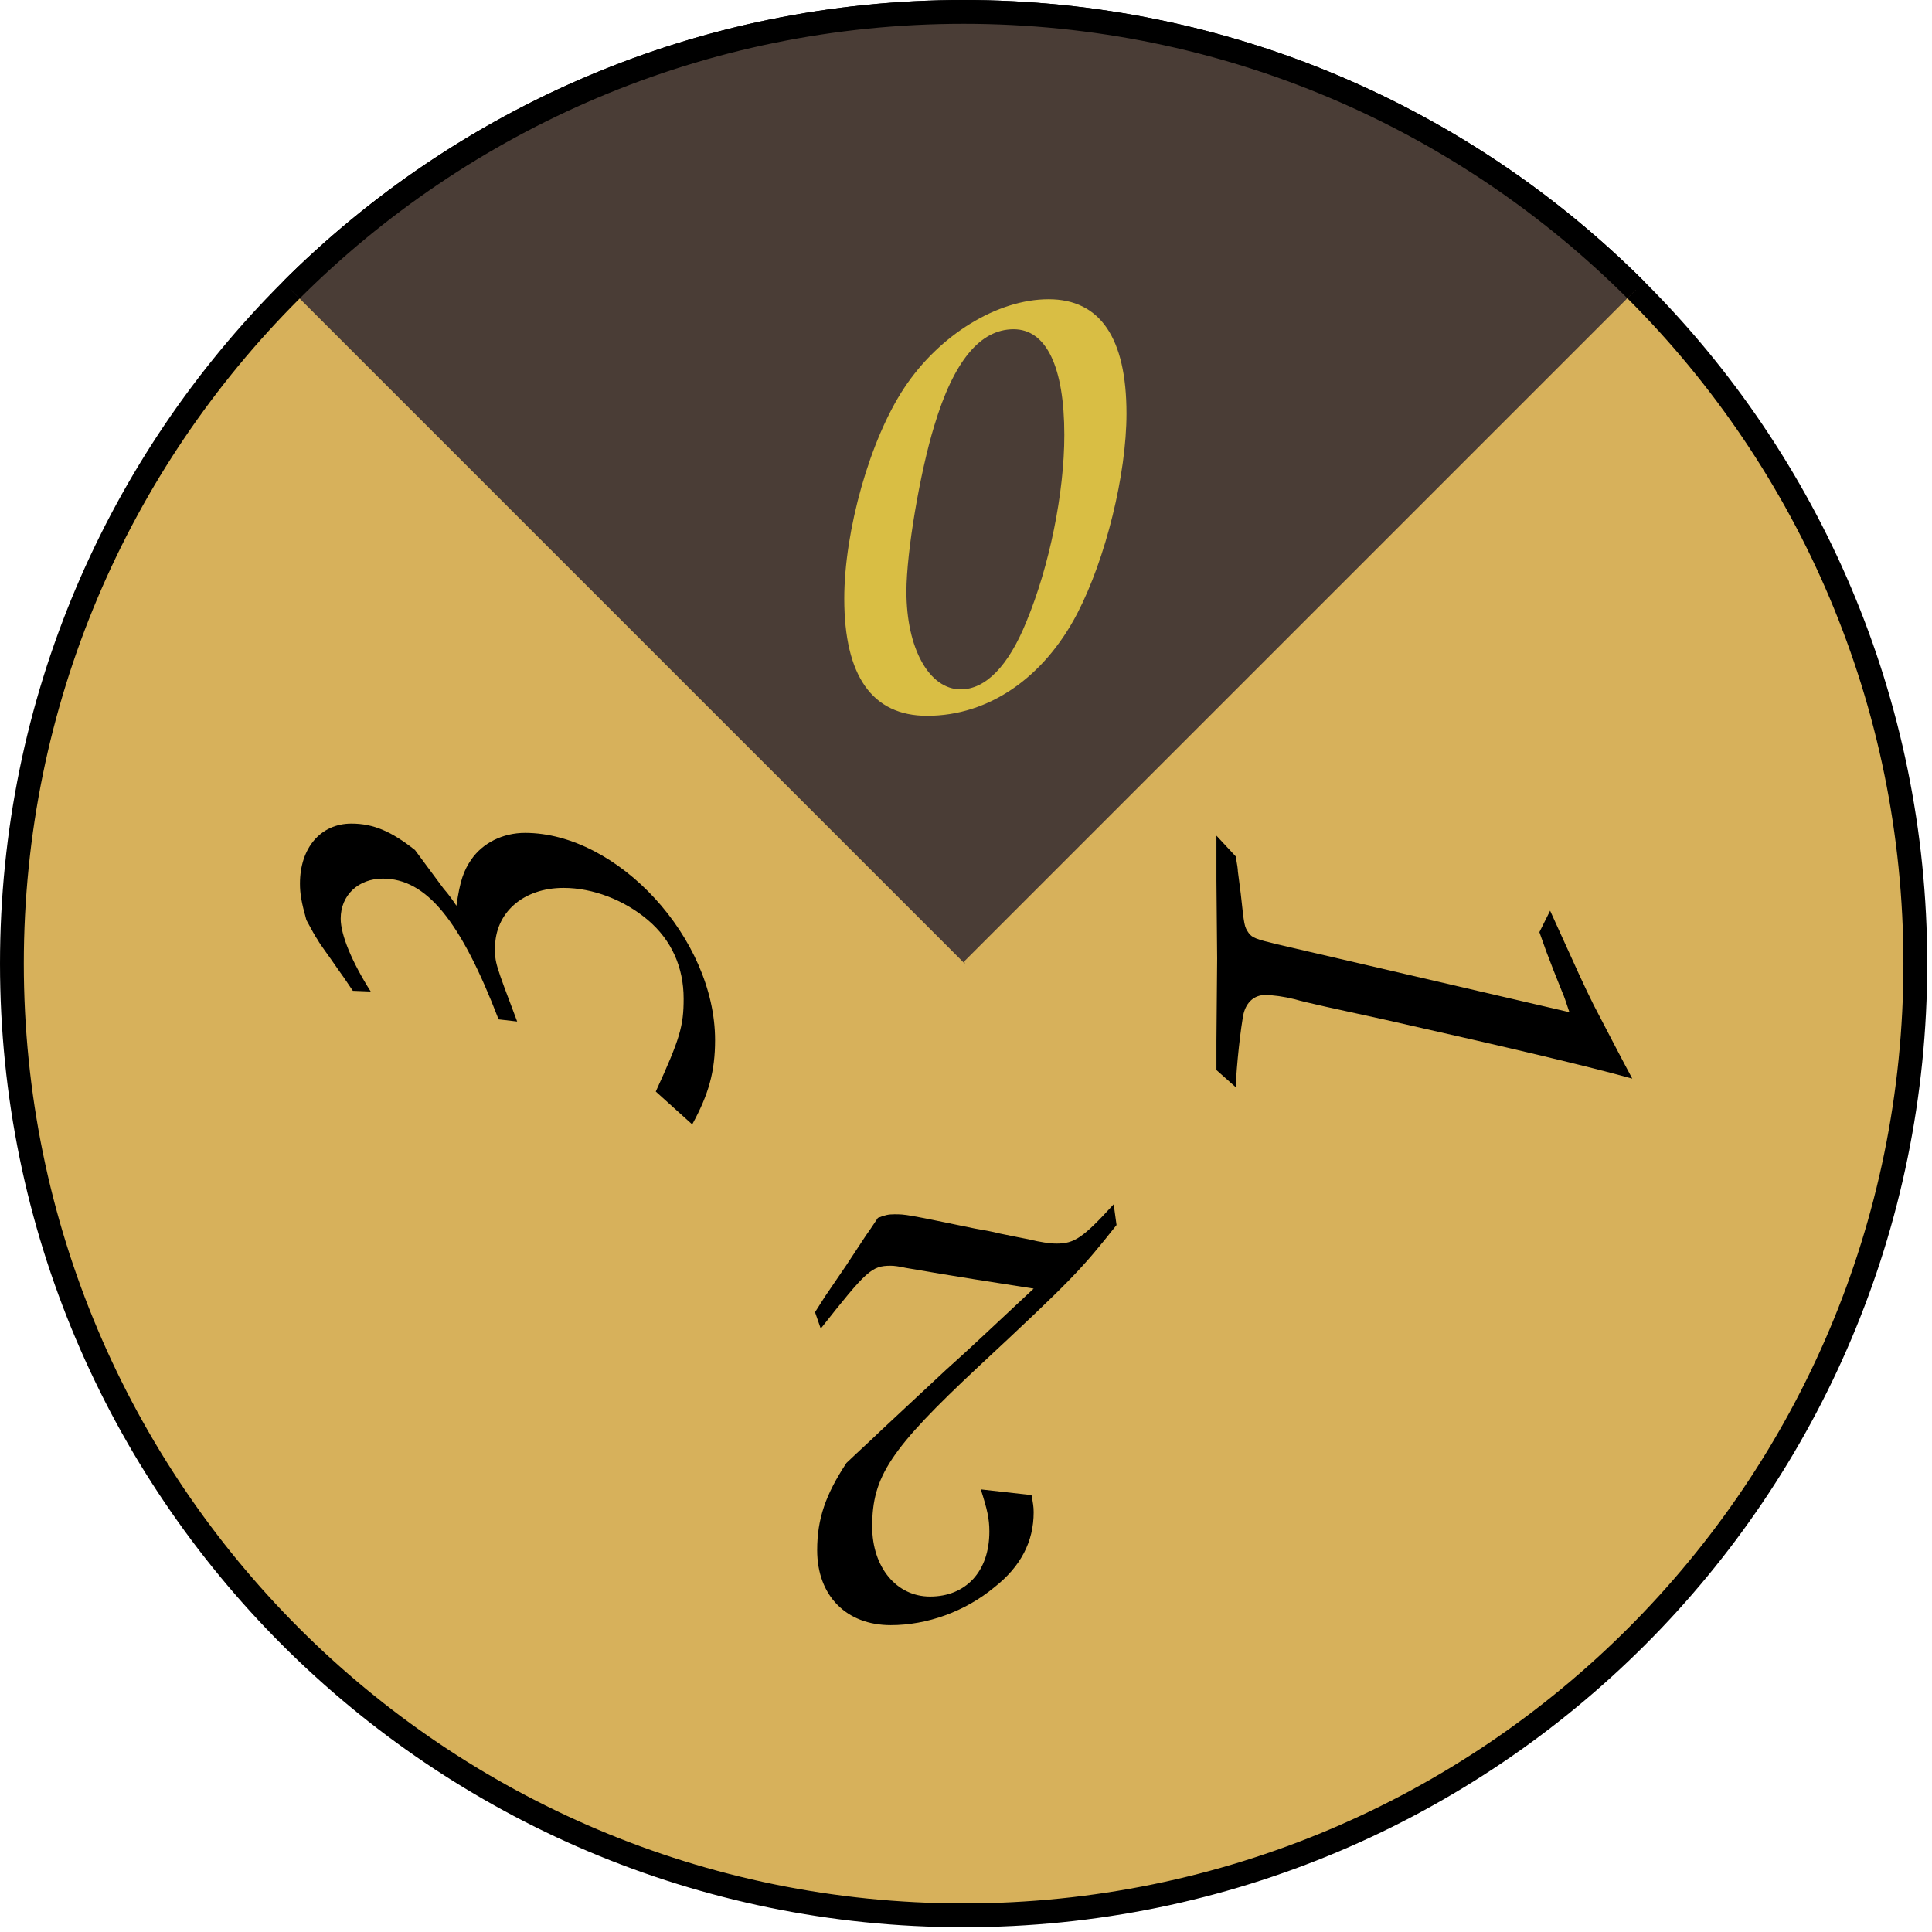
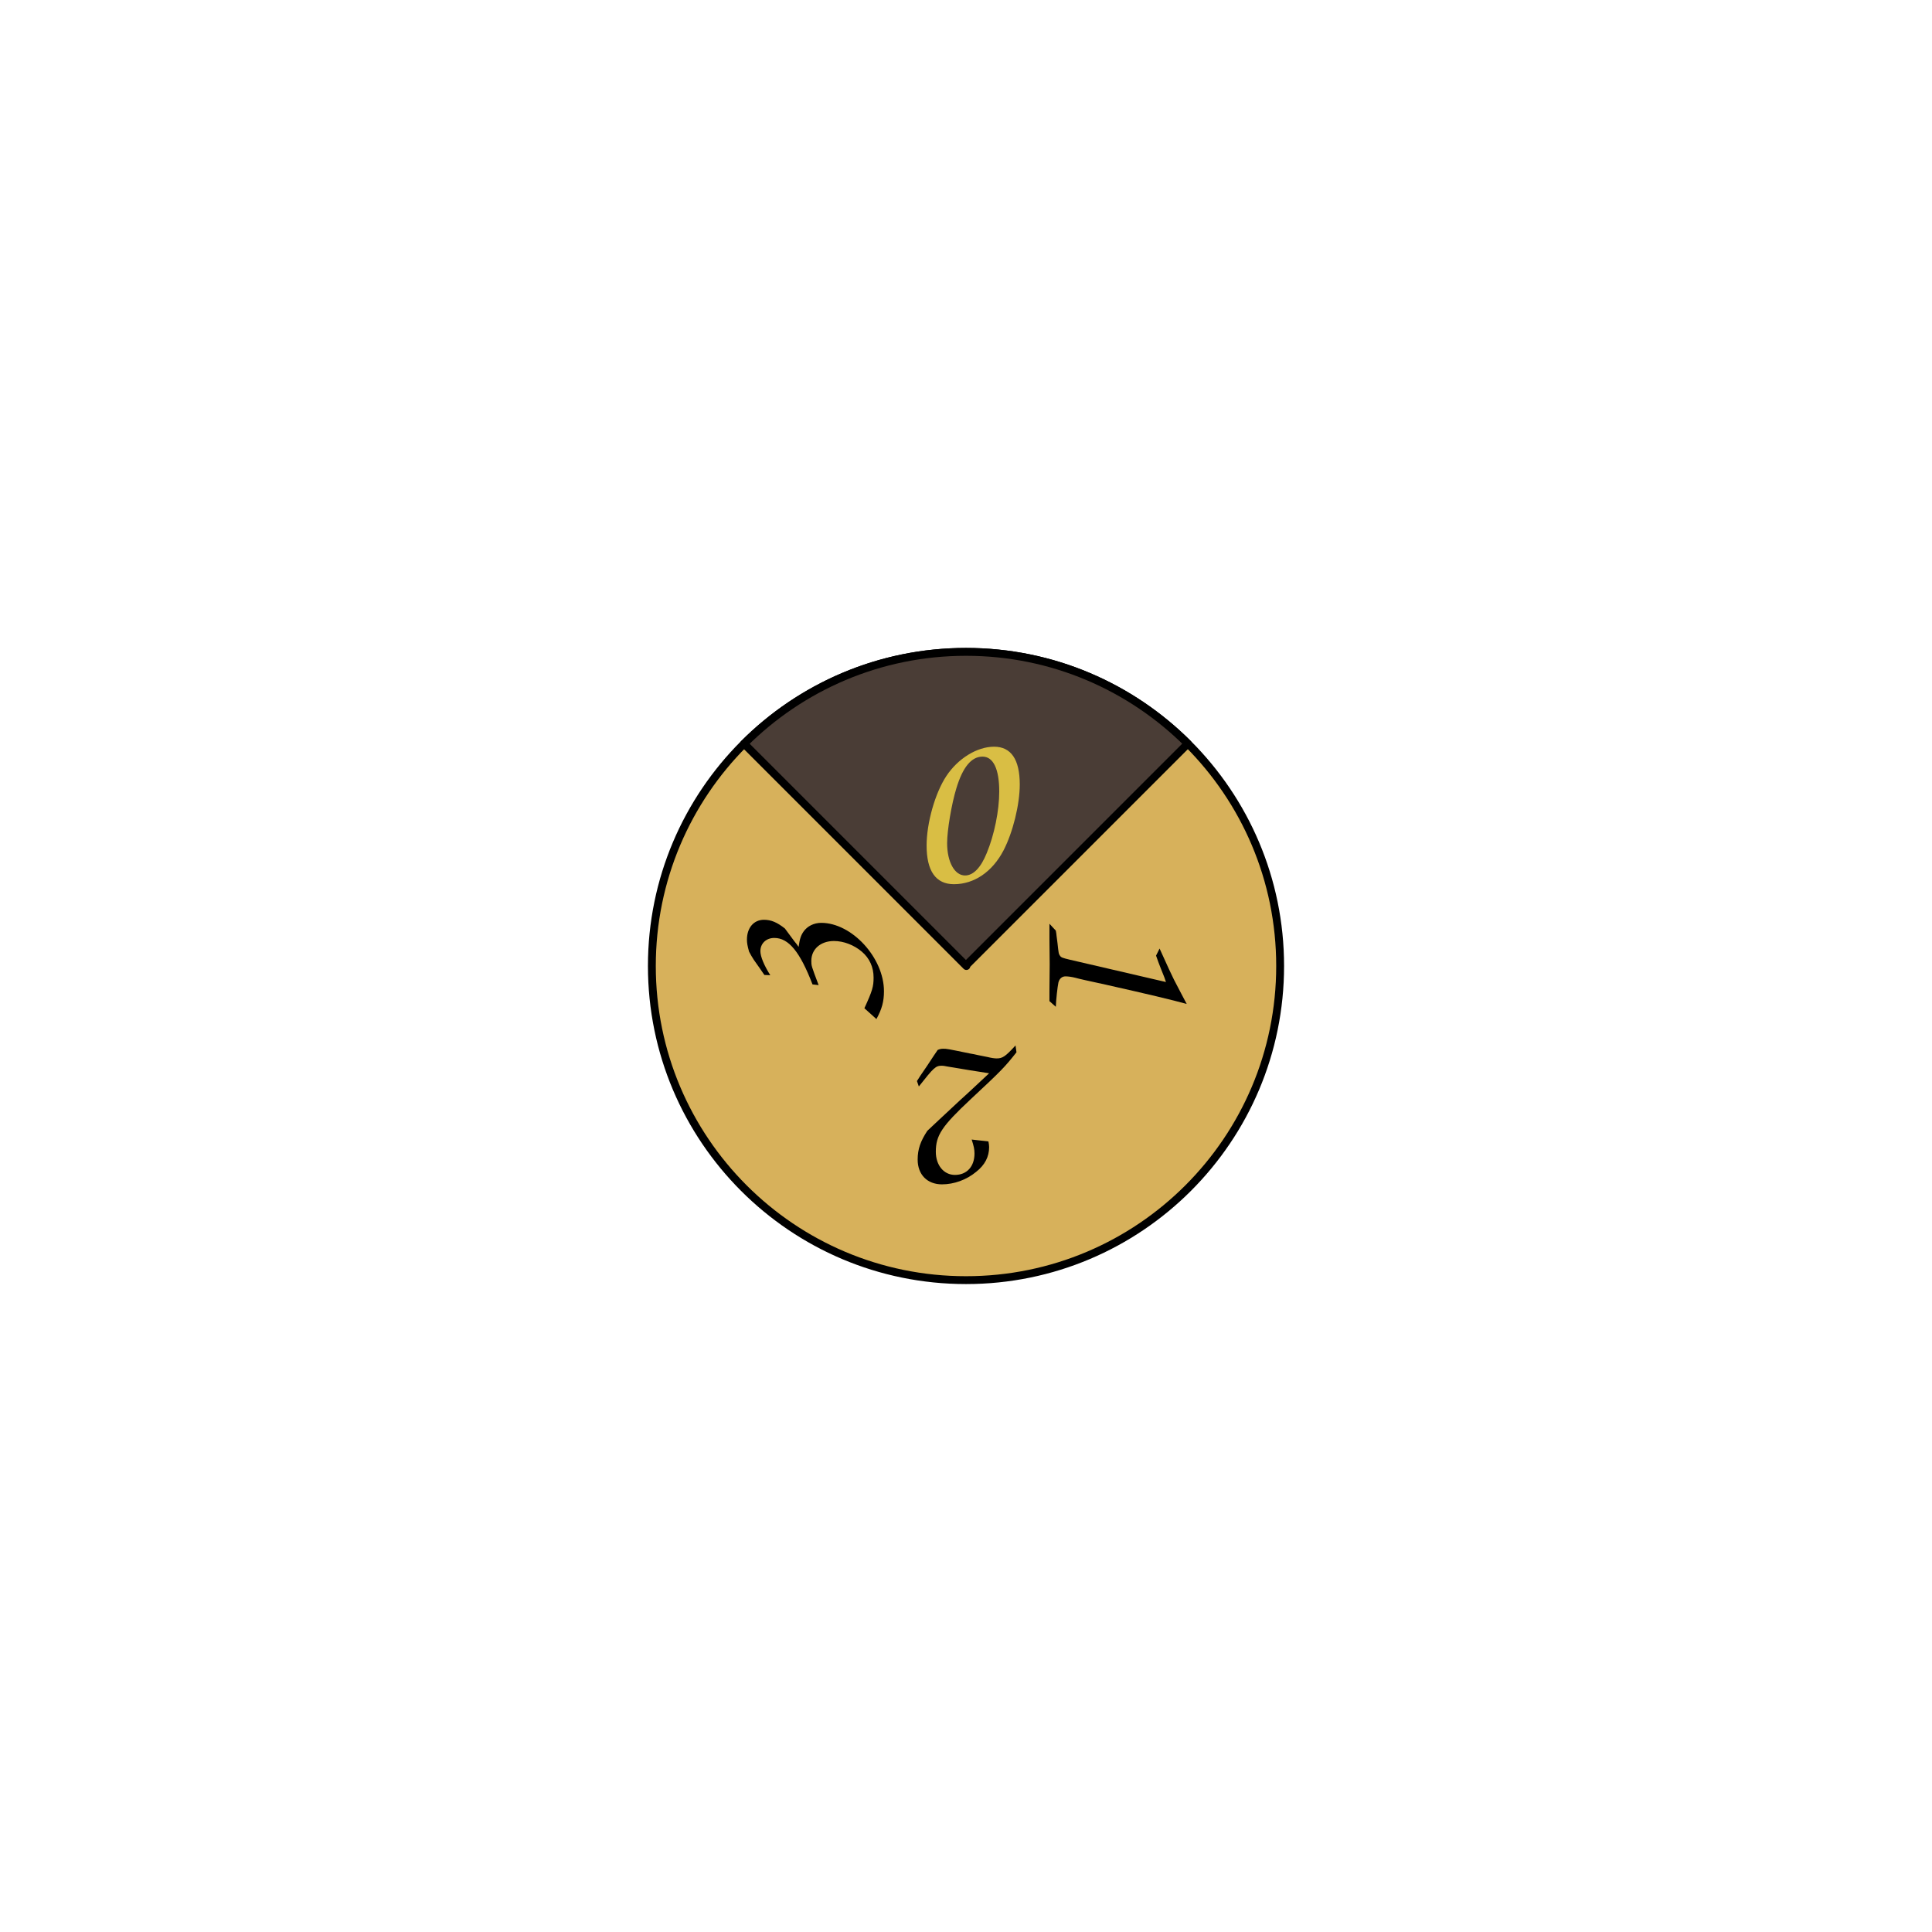
- <svg xmlns="http://www.w3.org/2000/svg" width="100%" height="100%" viewBox="0 0 338 338" version="1.1" xmlnsXlink="http://www.w3.org/1999/xlink" xmlSpace="preserve" xmlnsSerif="http://www.serif.com/" style="fill-rule:evenodd;clip-rule:evenodd;stroke-linecap:round;stroke-linejoin:round;stroke-miterlimit:1.5;">
-   <g transform="matrix(1,0,0,1,-343.417,-343.417)">
-     <g id="Inner">
-       <g id="Inner-Circle" serifId="Inner Circle" transform="matrix(0.48662,0,0,0.48662,239.314,226.136)">
-         <circle cx="560.368" cy="587.448" r="342.156" style="fill:rgb(215,177,91);stroke:black;stroke-width:8.56px;" />
+ <svg xmlns="http://www.w3.org/2000/svg" width="100%" height="100%" viewBox="0 0 1024 1024" version="1.1" xmlnsXlink="http://www.w3.org/1999/xlink" xmlSpace="preserve" xmlnsSerif="http://www.serif.com/" style="fill-rule:evenodd;clip-rule:evenodd;stroke-linecap:round;stroke-linejoin:round;stroke-miterlimit:1.5;">
+   <g id="Inner">
+     <g id="Inner-Circle" serifId="Inner Circle" transform="matrix(0.48662,0,0,0.48662,239.314,226.136)">
+       <circle cx="560.368" cy="587.448" r="342.156" style="fill:rgb(215,177,91);stroke:black;stroke-width:8.56px;" />
+     </g>
+     <path id="Inner-Circle1" serifId="Inner Circle" d="M394.385,394.195C424.511,364.114 466.099,345.5 512,345.5C557.873,345.5 599.439,364.092 629.568,394.148L512.137,511.58L512.206,512.016L394.385,394.195Z" style="fill:rgb(74,61,54);stroke:black;stroke-width:4.17px;" />
+     <g id="Inner-Digits" serifId="Inner Digits">
+       <g transform="matrix(1,0,0,1,-34.3607,381)">
+         <text x="513.732px" y="86.771px" style="font-family:'ChalkboardSE-Light', 'Chalkboard SE', cursive;font-size:125px;fill:rgb(217,190,68);">0</text>
      </g>
-       <g id="Inner-Circle1" serifId="Inner Circle" transform="matrix(0.48662,0,0,0.48662,239.314,226.136)">
-         <clipPath id="_clip1">
-           <path d="M560.649,586.584L1384.01,-236.778L-262.571,-235.881L560.791,587.481" />
-         </clipPath>
-         <g clip-path="url(#_clip1)">
-           <circle cx="560.368" cy="587.448" r="342.156" style="fill:rgb(74,61,54);stroke:black;stroke-width:8.56px;" />
-         </g>
+       <g transform="matrix(6.12323e-17,-1,1,6.12323e-17,381,1058.36)">
+         <text x="513.732px" y="86.771px" style="font-family:'ChalkboardSE-Light', 'Chalkboard SE', cursive;font-size:125px;">3</text>
      </g>
-       <g id="Inner-Digits" serifId="Inner Digits">
-         <g transform="matrix(1,0,0,1,-34.3607,381)">
-           <text x="513.732px" y="86.771px" style="font-family:'ChalkboardSE-Light', 'Chalkboard SE', cursive;font-size:125px;fill:rgb(217,190,68);">0</text>
-         </g>
-         <g transform="matrix(6.12323e-17,-1,1,6.12323e-17,381,1058.36)">
-           <text x="513.732px" y="86.771px" style="font-family:'ChalkboardSE-Light', 'Chalkboard SE', cursive;font-size:125px;">3</text>
-         </g>
-         <g transform="matrix(-1,-1.22465e-16,1.22465e-16,-1,1058.36,643)">
-           <text x="513.732px" y="86.771px" style="font-family:'ChalkboardSE-Light', 'Chalkboard SE', cursive;font-size:125px;">2</text>
-         </g>
-         <g transform="matrix(-1.83697e-16,1,-1,-1.83697e-16,643,-34.3607)">
-           <text x="513.732px" y="86.771px" style="font-family:'ChalkboardSE-Light', 'Chalkboard SE', cursive;font-size:125px;">1</text>
-         </g>
+       <g transform="matrix(-1,-1.22465e-16,1.22465e-16,-1,1058.36,643)">
+         <text x="513.732px" y="86.771px" style="font-family:'ChalkboardSE-Light', 'Chalkboard SE', cursive;font-size:125px;">2</text>
+       </g>
+       <g transform="matrix(-1.83697e-16,1,-1,-1.83697e-16,643,-34.3607)">
+         <text x="513.732px" y="86.771px" style="font-family:'ChalkboardSE-Light', 'Chalkboard SE', cursive;font-size:125px;">1</text>
      </g>
    </g>
  </g>
</svg>
